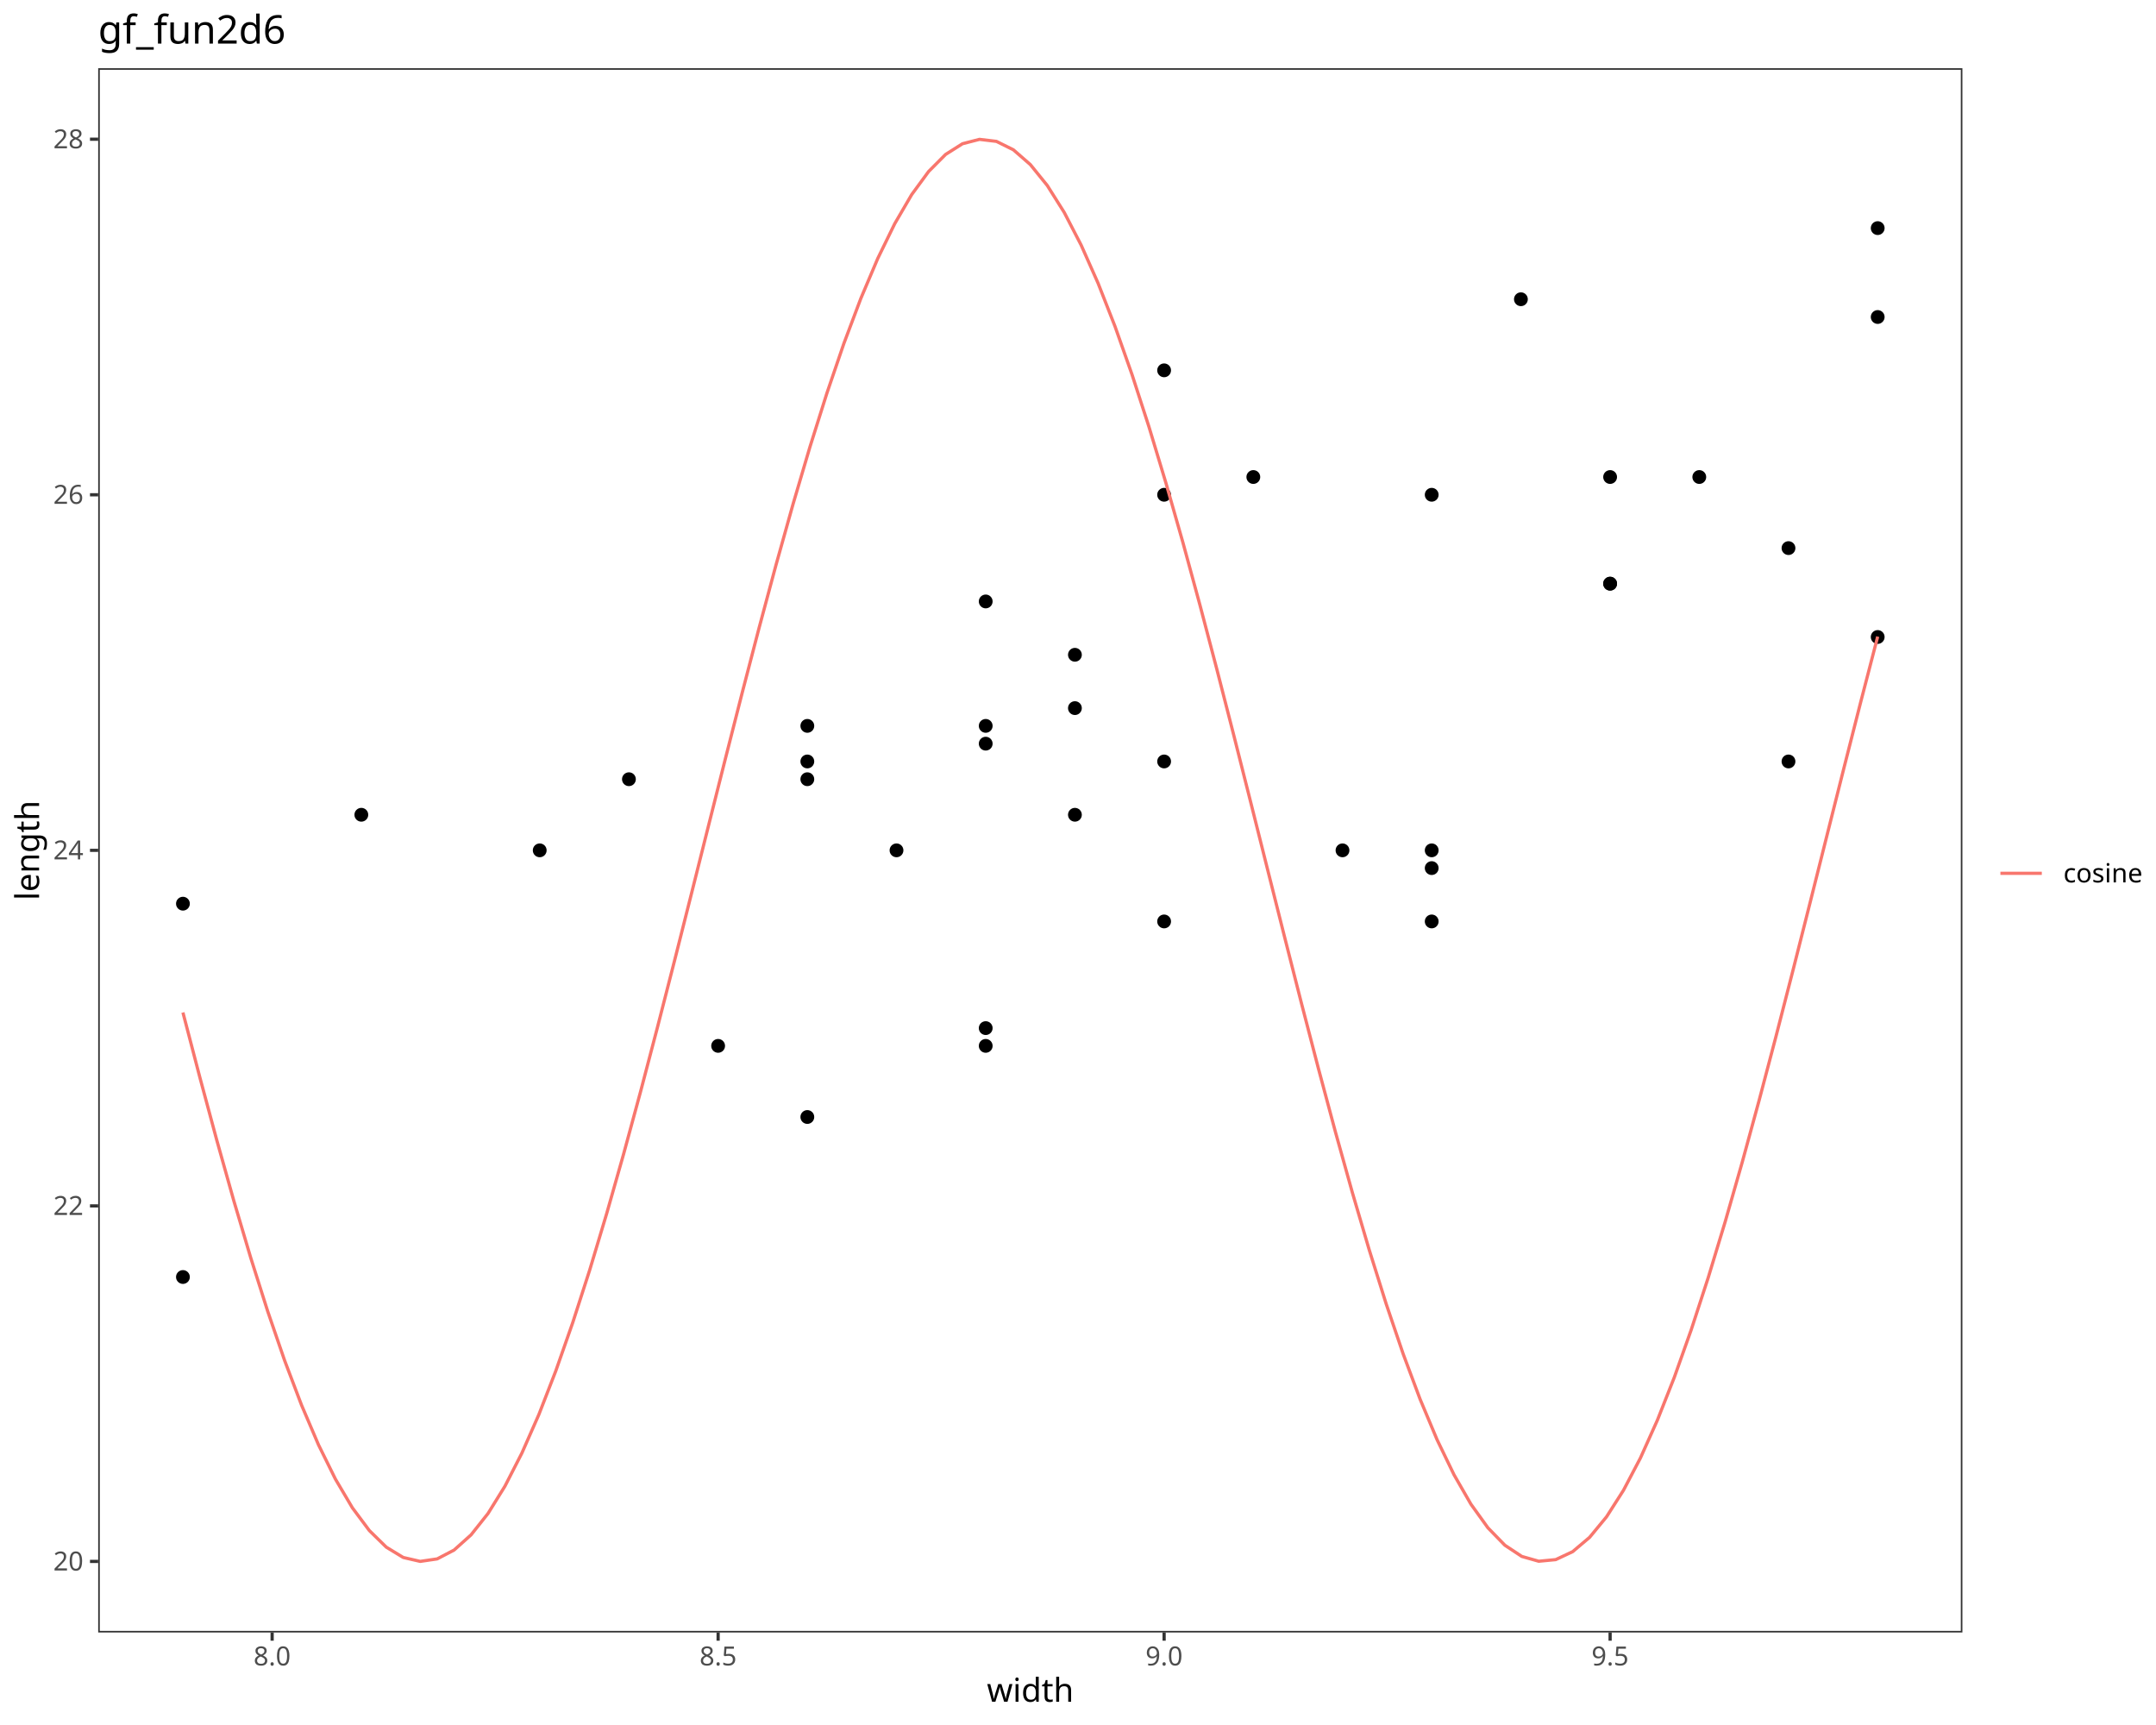
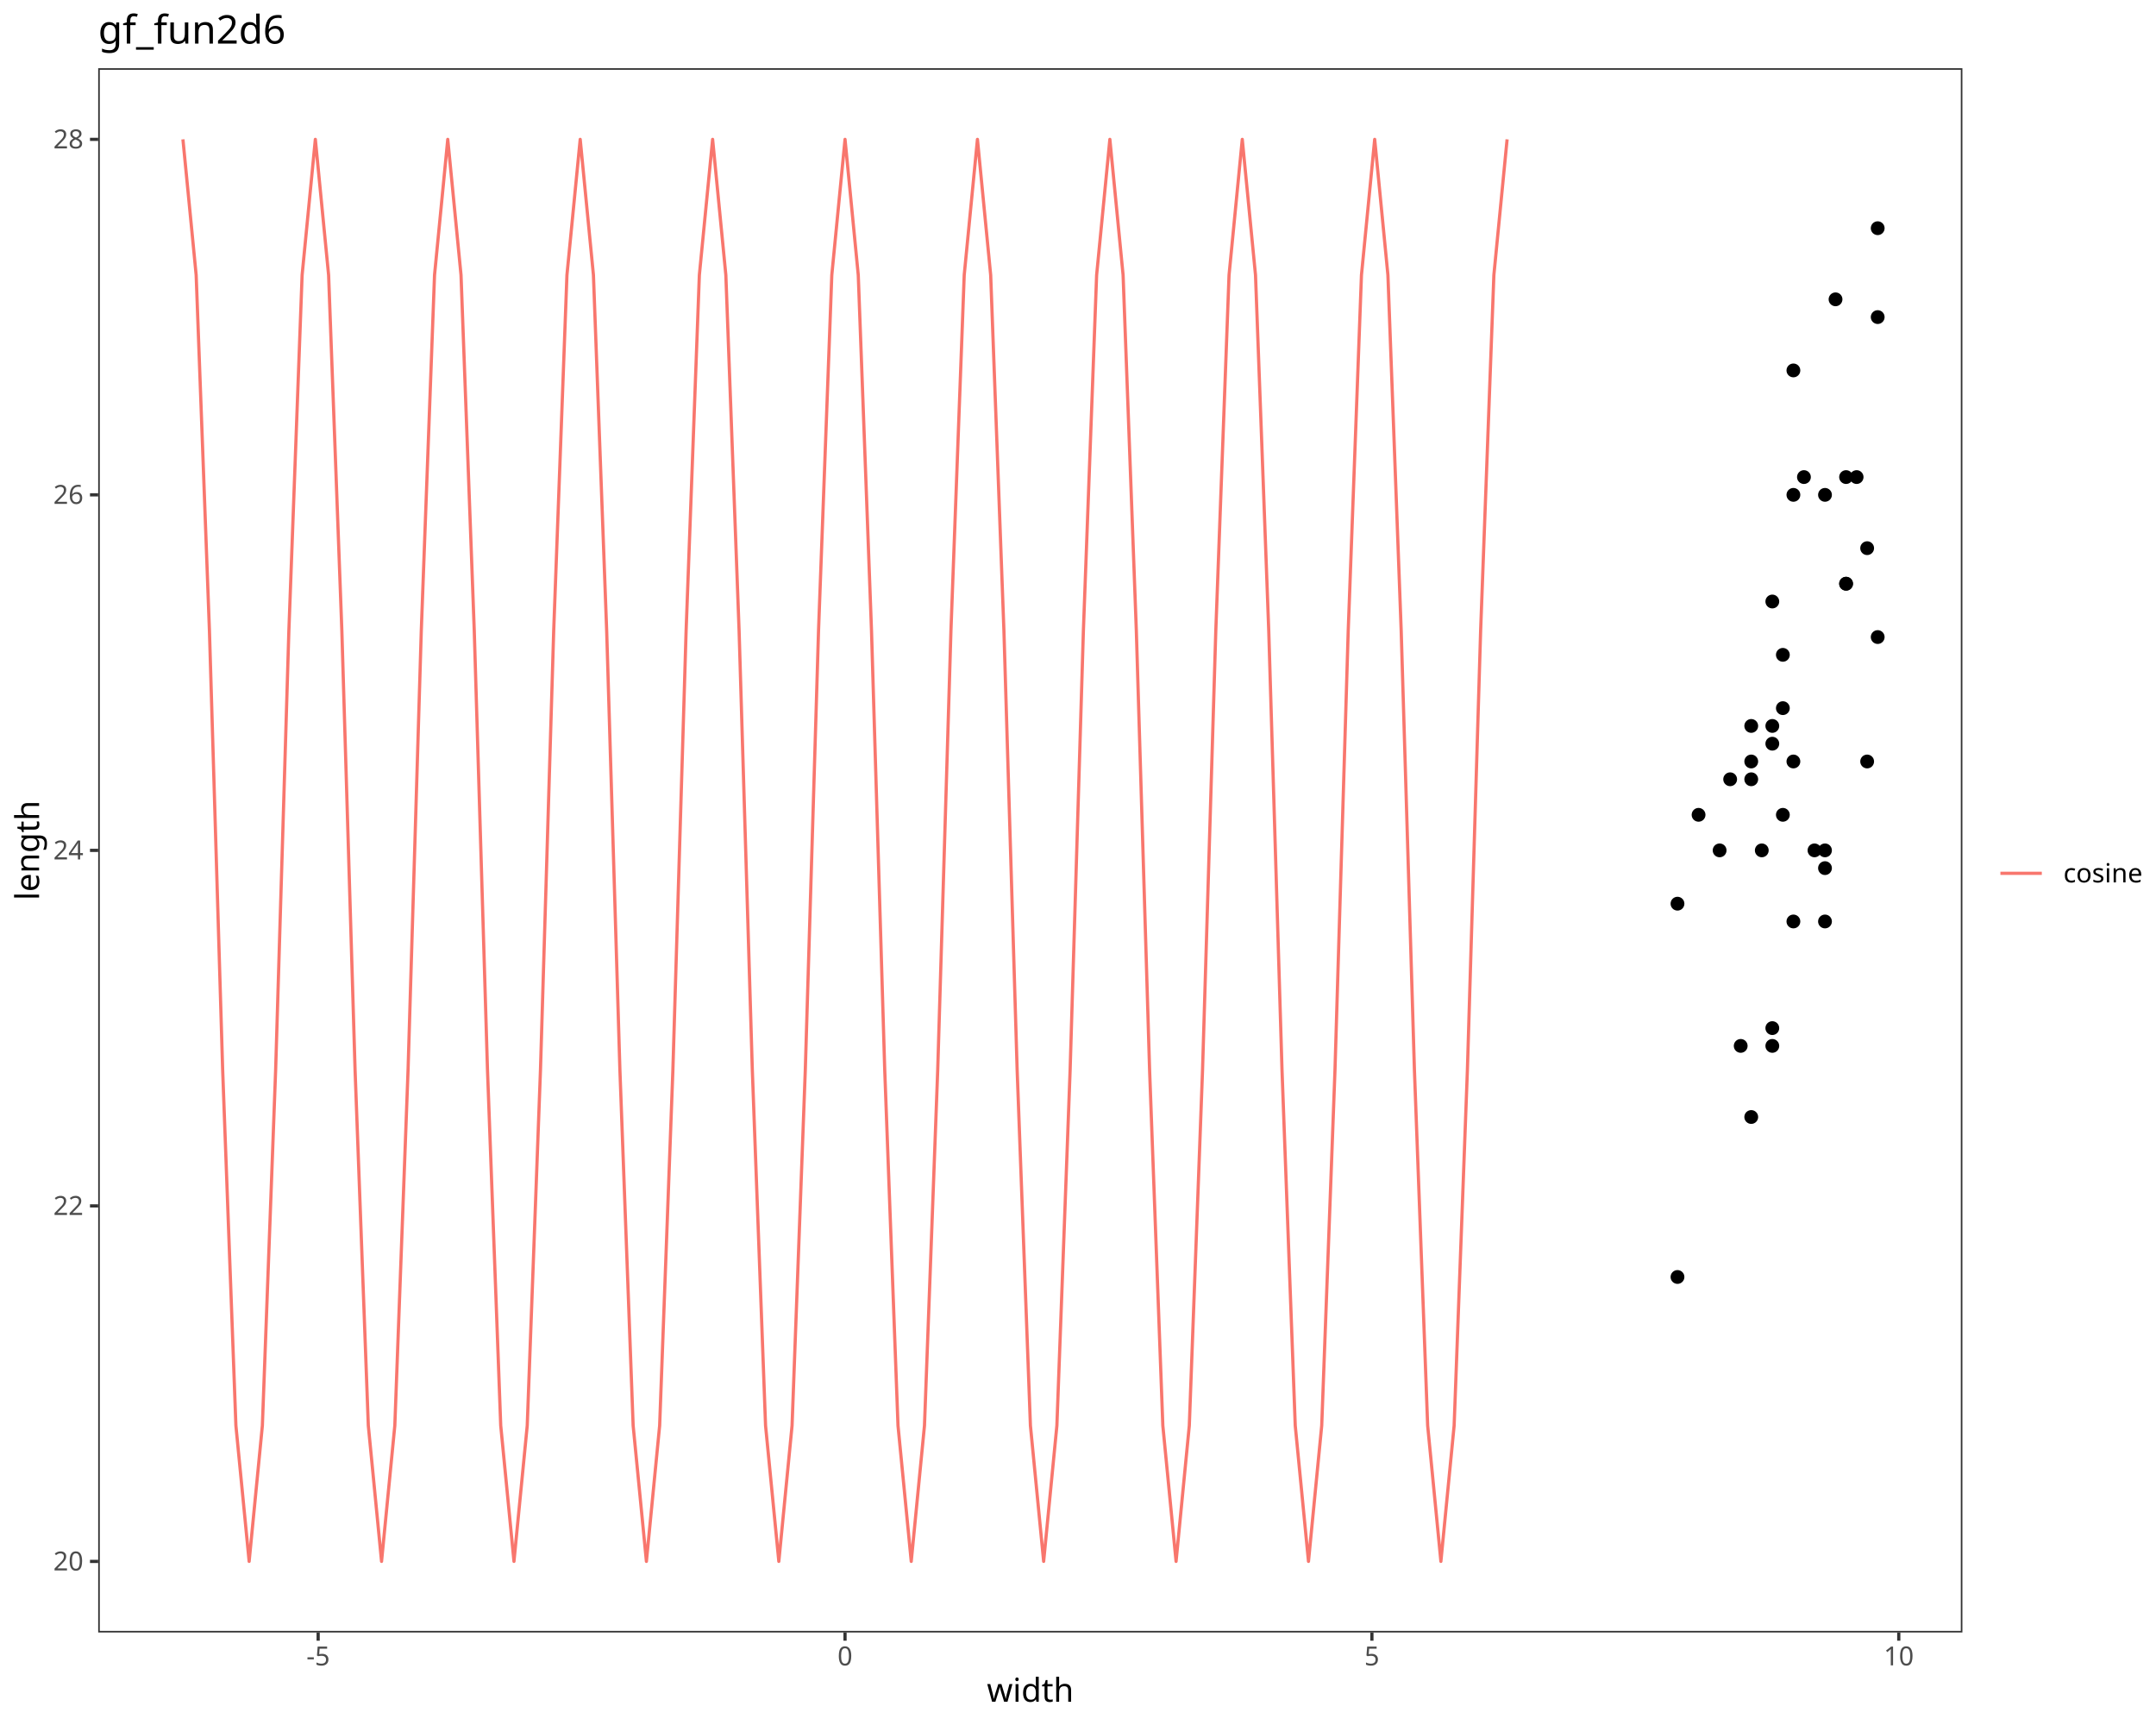
<svg xmlns="http://www.w3.org/2000/svg" class="svglite" data-engine-version="2.0" width="720.00pt" height="576.00pt" viewBox="0 0 720.00 576.00">
  <defs>
    <style type="text/css">
    .svglite line, .svglite polyline, .svglite polygon, .svglite path, .svglite rect, .svglite circle {
      fill: none;
      stroke: #000000;
      stroke-linecap: round;
      stroke-linejoin: round;
      stroke-miterlimit: 10.00;
    }
  </style>
  </defs>
  <rect width="100%" height="100%" style="stroke: none; fill: #FFFFFF;" />
  <defs>
    <clipPath id="cpMC4wMHw3MjAuMDB8MC4wMHw1NzYuMDA=">
      <rect x="0.00" y="0.00" width="720.00" height="576.00" />
    </clipPath>
  </defs>
  <g clip-path="url(#cpMC4wMHw3MjAuMDB8MC4wMHw1NzYuMDA=)">
    <rect x="0.00" y="0.00" width="720.00" height="576.00" style="stroke-width: 1.07; stroke: #FFFFFF; fill: #FFFFFF;" />
  </g>
  <defs>
    <clipPath id="cpMzIuNzl8NjU1LjM2fDIyLjc4fDU0NS4xMQ==">
      <rect x="32.79" y="22.78" width="622.56" height="522.33" />
    </clipPath>
  </defs>
  <g clip-path="url(#cpMzIuNzl8NjU1LjM2fDIyLjc4fDU0NS4xMQ==)">
    <rect x="32.79" y="22.78" width="622.56" height="522.33" style="stroke-width: 1.07; stroke: none; fill: #FFFFFF;" />
-     <circle cx="210.03" cy="260.19" r="1.95" style="stroke-width: 0.71; fill: #000000;" />
-     <circle cx="329.18" cy="200.83" r="1.95" style="stroke-width: 0.71; fill: #000000;" />
-     <circle cx="597.27" cy="254.26" r="1.95" style="stroke-width: 0.71; fill: #000000;" />
-     <circle cx="627.06" cy="212.70" r="1.95" style="stroke-width: 0.71; fill: #000000;" />
-     <circle cx="358.97" cy="218.64" r="1.95" style="stroke-width: 0.71; fill: #000000;" />
-     <circle cx="597.27" cy="183.02" r="1.95" style="stroke-width: 0.71; fill: #000000;" />
-     <circle cx="567.48" cy="159.28" r="1.95" style="stroke-width: 0.71; fill: #000000;" />
-     <circle cx="329.18" cy="343.30" r="1.95" style="stroke-width: 0.71; fill: #000000;" />
-     <circle cx="478.12" cy="307.68" r="1.95" style="stroke-width: 0.71; fill: #000000;" />
-     <circle cx="329.18" cy="349.23" r="1.95" style="stroke-width: 0.71; fill: #000000;" />
-     <circle cx="627.06" cy="76.17" r="1.95" style="stroke-width: 0.71; fill: #000000;" />
-     <circle cx="358.97" cy="236.45" r="1.95" style="stroke-width: 0.71; fill: #000000;" />
-     <circle cx="418.55" cy="159.28" r="1.95" style="stroke-width: 0.71; fill: #000000;" />
-     <circle cx="627.06" cy="105.85" r="1.95" style="stroke-width: 0.71; fill: #000000;" />
-     <circle cx="478.12" cy="165.21" r="1.95" style="stroke-width: 0.71; fill: #000000;" />
-     <circle cx="61.09" cy="301.75" r="1.95" style="stroke-width: 0.71; fill: #000000;" />
-     <circle cx="299.39" cy="283.94" r="1.95" style="stroke-width: 0.71; fill: #000000;" />
-     <circle cx="329.18" cy="242.38" r="1.95" style="stroke-width: 0.71; fill: #000000;" />
-     <circle cx="388.76" cy="123.66" r="1.95" style="stroke-width: 0.71; fill: #000000;" />
-     <circle cx="537.70" cy="194.89" r="1.95" style="stroke-width: 0.71; fill: #000000;" />
-     <circle cx="448.33" cy="283.94" r="1.95" style="stroke-width: 0.71; fill: #000000;" />
-     <circle cx="269.61" cy="260.19" r="1.95" style="stroke-width: 0.71; fill: #000000;" />
-     <circle cx="180.24" cy="283.94" r="1.95" style="stroke-width: 0.71; fill: #000000;" />
-     <circle cx="388.76" cy="254.26" r="1.95" style="stroke-width: 0.71; fill: #000000;" />
-     <circle cx="120.67" cy="272.06" r="1.95" style="stroke-width: 0.71; fill: #000000;" />
-     <circle cx="507.91" cy="99.92" r="1.95" style="stroke-width: 0.71; fill: #000000;" />
-     <circle cx="537.70" cy="159.28" r="1.95" style="stroke-width: 0.71; fill: #000000;" />
-     <circle cx="537.70" cy="194.89" r="1.95" style="stroke-width: 0.71; fill: #000000;" />
-     <circle cx="358.97" cy="272.06" r="1.95" style="stroke-width: 0.71; fill: #000000;" />
-     <circle cx="478.12" cy="289.87" r="1.95" style="stroke-width: 0.71; fill: #000000;" />
-     <circle cx="478.12" cy="283.94" r="1.95" style="stroke-width: 0.71; fill: #000000;" />
-     <circle cx="269.61" cy="372.98" r="1.95" style="stroke-width: 0.71; fill: #000000;" />
-     <circle cx="269.61" cy="254.26" r="1.95" style="stroke-width: 0.71; fill: #000000;" />
-     <circle cx="388.76" cy="307.68" r="1.95" style="stroke-width: 0.71; fill: #000000;" />
-     <circle cx="269.61" cy="242.38" r="1.95" style="stroke-width: 0.71; fill: #000000;" />
-     <circle cx="239.82" cy="349.23" r="1.95" style="stroke-width: 0.71; fill: #000000;" />
-     <circle cx="388.76" cy="165.21" r="1.95" style="stroke-width: 0.71; fill: #000000;" />
-     <circle cx="61.09" cy="426.41" r="1.95" style="stroke-width: 0.71; fill: #000000;" />
-     <circle cx="329.18" cy="248.32" r="1.95" style="stroke-width: 0.71; fill: #000000;" />
-     <polyline points="61.09,338.09 66.75,359.78 72.41,380.78 78.07,400.91 83.73,419.98 89.39,437.83 95.05,454.29 100.71,469.21 106.37,482.46 112.03,493.92 117.69,503.49 123.35,511.08 129.01,516.62 134.67,520.06 140.33,521.37 145.99,520.54 151.65,517.58 157.31,512.51 162.97,505.38 168.63,496.25 174.29,485.20 179.95,472.35 185.60,457.79 191.26,441.66 196.92,424.12 202.58,405.30 208.24,385.40 213.90,364.58 219.56,343.03 225.22,320.95 230.88,298.53 236.54,275.98 242.20,253.51 247.86,231.31 253.52,209.58 259.18,188.53 264.84,168.33 270.50,149.18 276.16,131.24 281.82,114.68 287.48,99.65 293.14,86.28 298.80,74.69 304.46,64.98 310.12,57.26 315.78,51.57 321.44,47.99 327.10,46.53 332.76,47.21 338.42,50.02 344.08,54.95 349.74,61.94 355.40,70.93 361.05,81.84 366.71,94.58 372.37,109.02 378.03,125.04 383.69,142.50 389.35,161.23 395.01,181.06 400.67,201.83 406.33,223.33 411.99,245.38 417.65,267.78 423.31,290.33 428.97,312.81 434.63,335.04 440.29,356.80 445.95,377.91 451.61,398.17 457.27,417.40 462.93,435.43 468.59,452.09 474.25,467.23 479.91,480.73 485.57,492.44 491.23,502.28 496.89,510.15 502.55,515.97 508.21,519.71 513.87,521.32 519.53,520.78 525.19,518.12 530.85,513.34 536.50,506.49 542.16,497.63 547.82,486.85 553.48,474.23 559.14,459.91 564.80,443.99 570.46,426.63 576.12,407.98 581.78,388.22 587.44,367.51 593.10,346.05 598.76,324.04 604.42,301.65 610.08,279.11 615.74,256.62 621.40,234.37 627.06,212.56 " style="stroke-width: 1.07; stroke: #F8766D; stroke-linecap: butt;" />
+     <circle cx="577.79" cy="260.21" r="1.95" style="stroke-width: 0.71; fill: #000000;" />
+     <circle cx="591.87" cy="200.85" r="1.95" style="stroke-width: 0.71; fill: #000000;" />
+     <circle cx="623.54" cy="254.27" r="1.95" style="stroke-width: 0.71; fill: #000000;" />
+     <circle cx="627.06" cy="212.72" r="1.95" style="stroke-width: 0.71; fill: #000000;" />
+     <circle cx="595.39" cy="218.66" r="1.95" style="stroke-width: 0.71; fill: #000000;" />
+     <circle cx="623.54" cy="183.04" r="1.95" style="stroke-width: 0.71; fill: #000000;" />
+     <circle cx="620.02" cy="159.30" r="1.95" style="stroke-width: 0.71; fill: #000000;" />
+     <circle cx="591.87" cy="343.30" r="1.95" style="stroke-width: 0.71; fill: #000000;" />
+     <circle cx="609.46" cy="307.69" r="1.95" style="stroke-width: 0.71; fill: #000000;" />
+     <circle cx="591.87" cy="349.24" r="1.95" style="stroke-width: 0.71; fill: #000000;" />
+     <circle cx="627.06" cy="76.20" r="1.95" style="stroke-width: 0.71; fill: #000000;" />
+     <circle cx="595.39" cy="236.46" r="1.95" style="stroke-width: 0.71; fill: #000000;" />
+     <circle cx="602.43" cy="159.30" r="1.95" style="stroke-width: 0.71; fill: #000000;" />
+     <circle cx="627.06" cy="105.88" r="1.95" style="stroke-width: 0.71; fill: #000000;" />
+     <circle cx="609.46" cy="165.24" r="1.95" style="stroke-width: 0.71; fill: #000000;" />
+     <circle cx="560.20" cy="301.75" r="1.95" style="stroke-width: 0.71; fill: #000000;" />
+     <circle cx="588.35" cy="283.95" r="1.95" style="stroke-width: 0.71; fill: #000000;" />
+     <circle cx="591.87" cy="242.40" r="1.95" style="stroke-width: 0.71; fill: #000000;" />
+     <circle cx="598.91" cy="123.69" r="1.95" style="stroke-width: 0.71; fill: #000000;" />
+     <circle cx="616.50" cy="194.91" r="1.95" style="stroke-width: 0.71; fill: #000000;" />
+     <circle cx="605.95" cy="283.95" r="1.95" style="stroke-width: 0.71; fill: #000000;" />
+     <circle cx="584.83" cy="260.21" r="1.95" style="stroke-width: 0.71; fill: #000000;" />
+     <circle cx="574.27" cy="283.95" r="1.95" style="stroke-width: 0.71; fill: #000000;" />
+     <circle cx="598.91" cy="254.27" r="1.95" style="stroke-width: 0.71; fill: #000000;" />
+     <circle cx="567.24" cy="272.08" r="1.95" style="stroke-width: 0.71; fill: #000000;" />
+     <circle cx="612.98" cy="99.95" r="1.95" style="stroke-width: 0.71; fill: #000000;" />
+     <circle cx="616.50" cy="159.30" r="1.95" style="stroke-width: 0.71; fill: #000000;" />
+     <circle cx="616.50" cy="194.91" r="1.95" style="stroke-width: 0.71; fill: #000000;" />
+     <circle cx="595.39" cy="272.08" r="1.95" style="stroke-width: 0.71; fill: #000000;" />
+     <circle cx="609.46" cy="289.88" r="1.95" style="stroke-width: 0.71; fill: #000000;" />
+     <circle cx="609.46" cy="283.95" r="1.95" style="stroke-width: 0.71; fill: #000000;" />
+     <circle cx="584.83" cy="372.98" r="1.95" style="stroke-width: 0.71; fill: #000000;" />
+     <circle cx="584.83" cy="254.27" r="1.95" style="stroke-width: 0.71; fill: #000000;" />
+     <circle cx="598.91" cy="307.69" r="1.95" style="stroke-width: 0.71; fill: #000000;" />
+     <circle cx="584.83" cy="242.40" r="1.95" style="stroke-width: 0.71; fill: #000000;" />
+     <circle cx="581.31" cy="349.24" r="1.95" style="stroke-width: 0.71; fill: #000000;" />
+     <circle cx="598.91" cy="165.24" r="1.95" style="stroke-width: 0.71; fill: #000000;" />
+     <circle cx="560.20" cy="426.40" r="1.95" style="stroke-width: 0.71; fill: #000000;" />
+     <circle cx="591.87" cy="248.33" r="1.95" style="stroke-width: 0.71; fill: #000000;" />
+     <polyline points="61.09,46.53 65.51,91.87 69.94,210.58 74.36,357.32 78.78,476.03 83.20,521.37 87.62,476.03 92.05,357.32 96.47,210.58 100.89,91.87 105.31,46.53 109.74,91.87 114.16,210.58 118.58,357.32 123.00,476.03 127.42,521.37 131.85,476.03 136.27,357.32 140.69,210.58 145.11,91.87 149.53,46.53 153.96,91.87 158.38,210.58 162.80,357.32 167.22,476.03 171.64,521.37 176.07,476.03 180.49,357.32 184.91,210.58 189.33,91.87 193.76,46.53 198.18,91.87 202.60,210.58 207.02,357.32 211.44,476.03 215.87,521.37 220.29,476.03 224.71,357.32 229.13,210.58 233.55,91.87 237.98,46.53 242.40,91.87 246.82,210.58 251.24,357.32 255.66,476.03 260.09,521.37 264.51,476.03 268.93,357.32 273.35,210.58 277.78,91.87 282.20,46.53 286.62,91.87 291.04,210.58 295.46,357.32 299.89,476.03 304.31,521.37 308.73,476.03 313.15,357.32 317.57,210.58 322.00,91.87 326.42,46.53 330.84,91.87 335.26,210.58 339.68,357.32 344.11,476.03 348.53,521.37 352.95,476.03 357.37,357.32 361.80,210.58 366.22,91.87 370.64,46.53 375.06,91.87 379.48,210.58 383.91,357.32 388.33,476.03 392.75,521.37 397.17,476.03 401.59,357.32 406.02,210.58 410.44,91.87 414.86,46.53 419.28,91.87 423.70,210.58 428.13,357.32 432.55,476.03 436.97,521.37 441.39,476.03 445.82,357.32 450.24,210.58 454.66,91.87 459.08,46.53 463.50,91.87 467.93,210.58 472.35,357.32 476.77,476.03 481.19,521.37 485.61,476.03 490.04,357.32 494.46,210.58 498.88,91.87 503.30,46.53 " style="stroke-width: 1.07; stroke: #F8766D; stroke-linecap: butt;" />
    <rect x="32.79" y="22.78" width="622.56" height="522.33" style="stroke-width: 1.07; stroke: #333333;" />
  </g>
  <g clip-path="url(#cpMC4wMHw3MjAuMDB8MC4wMHw1NzYuMDA=)">
-     <text x="27.86" y="524.41" text-anchor="end" style="font-size: 8.80px; fill: #4D4D4D; font-family: sans;" textLength="9.79px" lengthAdjust="spacingAndGlyphs">20</text>
+     <text x="27.86" y="524.40" text-anchor="end" style="font-size: 8.80px; fill: #4D4D4D; font-family: sans;" textLength="9.79px" lengthAdjust="spacingAndGlyphs">20</text>
    <text x="27.86" y="405.69" text-anchor="end" style="font-size: 8.80px; fill: #4D4D4D; font-family: sans;" textLength="9.79px" lengthAdjust="spacingAndGlyphs">22</text>
-     <text x="27.86" y="286.97" text-anchor="end" style="font-size: 8.80px; fill: #4D4D4D; font-family: sans;" textLength="9.79px" lengthAdjust="spacingAndGlyphs">24</text>
-     <text x="27.86" y="168.24" text-anchor="end" style="font-size: 8.80px; fill: #4D4D4D; font-family: sans;" textLength="9.79px" lengthAdjust="spacingAndGlyphs">26</text>
-     <text x="27.86" y="49.52" text-anchor="end" style="font-size: 8.80px; fill: #4D4D4D; font-family: sans;" textLength="9.79px" lengthAdjust="spacingAndGlyphs">28</text>
-     <polyline points="30.05,521.38 32.79,521.38 " style="stroke-width: 1.07; stroke: #333333; stroke-linecap: butt;" />
+     <text x="27.86" y="286.98" text-anchor="end" style="font-size: 8.80px; fill: #4D4D4D; font-family: sans;" textLength="9.79px" lengthAdjust="spacingAndGlyphs">24</text>
+     <text x="27.86" y="168.26" text-anchor="end" style="font-size: 8.80px; fill: #4D4D4D; font-family: sans;" textLength="9.79px" lengthAdjust="spacingAndGlyphs">26</text>
+     <text x="27.86" y="49.55" text-anchor="end" style="font-size: 8.80px; fill: #4D4D4D; font-family: sans;" textLength="9.79px" lengthAdjust="spacingAndGlyphs">28</text>
+     <polyline points="30.05,521.37 32.79,521.37 " style="stroke-width: 1.07; stroke: #333333; stroke-linecap: butt;" />
    <polyline points="30.05,402.66 32.79,402.66 " style="stroke-width: 1.07; stroke: #333333; stroke-linecap: butt;" />
-     <polyline points="30.05,283.94 32.79,283.94 " style="stroke-width: 1.07; stroke: #333333; stroke-linecap: butt;" />
-     <polyline points="30.05,165.21 32.79,165.21 " style="stroke-width: 1.07; stroke: #333333; stroke-linecap: butt;" />
-     <polyline points="30.05,46.49 32.79,46.49 " style="stroke-width: 1.07; stroke: #333333; stroke-linecap: butt;" />
-     <polyline points="90.88,547.85 90.88,545.11 " style="stroke-width: 1.07; stroke: #333333; stroke-linecap: butt;" />
-     <polyline points="239.82,547.85 239.82,545.11 " style="stroke-width: 1.07; stroke: #333333; stroke-linecap: butt;" />
-     <polyline points="388.76,547.85 388.76,545.11 " style="stroke-width: 1.07; stroke: #333333; stroke-linecap: butt;" />
-     <polyline points="537.70,547.85 537.70,545.11 " style="stroke-width: 1.07; stroke: #333333; stroke-linecap: butt;" />
-     <text x="90.88" y="556.10" text-anchor="middle" style="font-size: 8.80px; fill: #4D4D4D; font-family: sans;" textLength="12.23px" lengthAdjust="spacingAndGlyphs">8.0</text>
-     <text x="239.82" y="556.10" text-anchor="middle" style="font-size: 8.80px; fill: #4D4D4D; font-family: sans;" textLength="12.23px" lengthAdjust="spacingAndGlyphs">8.5</text>
-     <text x="388.76" y="556.10" text-anchor="middle" style="font-size: 8.80px; fill: #4D4D4D; font-family: sans;" textLength="12.23px" lengthAdjust="spacingAndGlyphs">9.0</text>
-     <text x="537.70" y="556.10" text-anchor="middle" style="font-size: 8.80px; fill: #4D4D4D; font-family: sans;" textLength="12.23px" lengthAdjust="spacingAndGlyphs">9.5</text>
+     <polyline points="30.05,283.95 32.79,283.95 " style="stroke-width: 1.07; stroke: #333333; stroke-linecap: butt;" />
+     <polyline points="30.05,165.24 32.79,165.24 " style="stroke-width: 1.07; stroke: #333333; stroke-linecap: butt;" />
+     <polyline points="30.05,46.53 32.79,46.53 " style="stroke-width: 1.07; stroke: #333333; stroke-linecap: butt;" />
+     <polyline points="106.25,547.85 106.25,545.11 " style="stroke-width: 1.07; stroke: #333333; stroke-linecap: butt;" />
+     <polyline points="282.20,547.85 282.20,545.11 " style="stroke-width: 1.07; stroke: #333333; stroke-linecap: butt;" />
+     <polyline points="458.15,547.85 458.15,545.11 " style="stroke-width: 1.07; stroke: #333333; stroke-linecap: butt;" />
+     <polyline points="634.10,547.85 634.10,545.11 " style="stroke-width: 1.07; stroke: #333333; stroke-linecap: butt;" />
+     <text x="106.25" y="556.10" text-anchor="middle" style="font-size: 8.80px; fill: #4D4D4D; font-family: sans;" textLength="7.82px" lengthAdjust="spacingAndGlyphs">-5</text>
+     <text x="282.20" y="556.10" text-anchor="middle" style="font-size: 8.80px; fill: #4D4D4D; font-family: sans;" textLength="4.89px" lengthAdjust="spacingAndGlyphs">0</text>
+     <text x="458.15" y="556.10" text-anchor="middle" style="font-size: 8.80px; fill: #4D4D4D; font-family: sans;" textLength="4.89px" lengthAdjust="spacingAndGlyphs">5</text>
+     <text x="634.10" y="556.10" text-anchor="middle" style="font-size: 8.80px; fill: #4D4D4D; font-family: sans;" textLength="9.79px" lengthAdjust="spacingAndGlyphs">10</text>
    <text x="344.08" y="568.24" text-anchor="middle" style="font-size: 11.00px; font-family: sans;" textLength="25.68px" lengthAdjust="spacingAndGlyphs">width</text>
    <text transform="translate(13.05,283.95) rotate(-90)" text-anchor="middle" style="font-size: 11.00px; font-family: sans;" textLength="29.97px" lengthAdjust="spacingAndGlyphs">length</text>
    <rect x="666.32" y="267.64" width="48.20" height="32.61" style="stroke-width: 1.07; stroke: none; fill: #FFFFFF;" />
    <rect x="666.32" y="282.97" width="17.28" height="17.28" style="stroke-width: 1.07; stroke: none; fill: #FFFFFF;" />
    <line x1="668.04" y1="291.61" x2="681.87" y2="291.61" style="stroke-width: 1.07; stroke: #F8766D; stroke-linecap: butt;" />
    <text x="689.08" y="294.64" style="font-size: 8.80px; font-family: sans;" textLength="25.44px" lengthAdjust="spacingAndGlyphs">cosine</text>
    <text x="32.79" y="14.56" style="font-size: 13.20px; font-family: sans;" textLength="58.73px" lengthAdjust="spacingAndGlyphs">gf_fun2d6</text>
  </g>
</svg>
